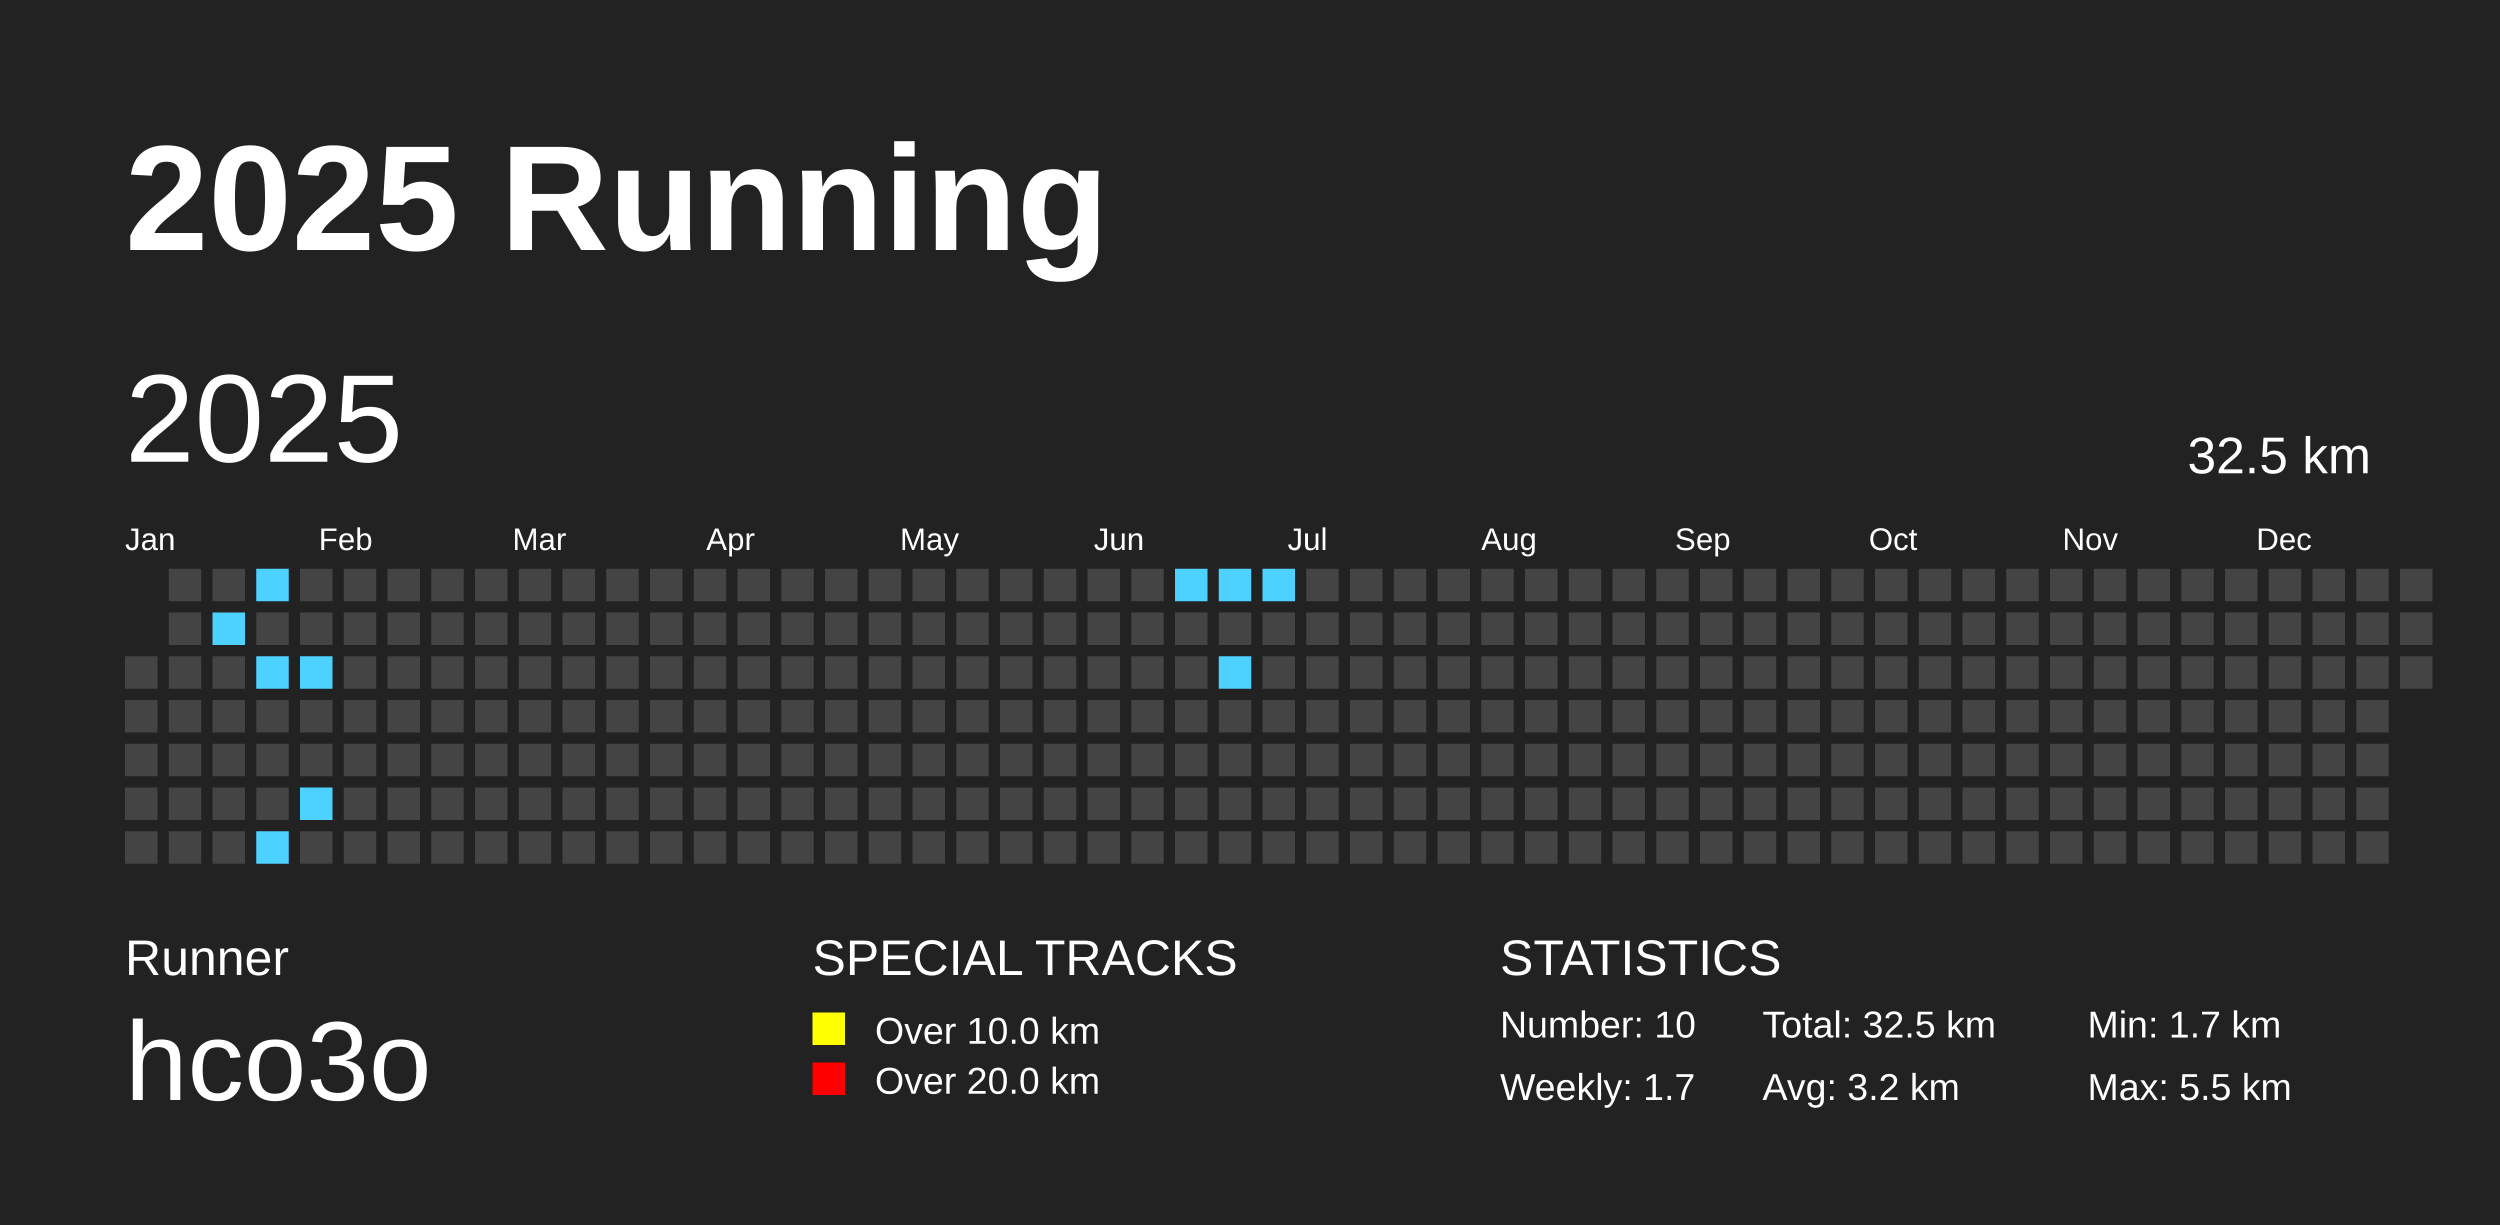
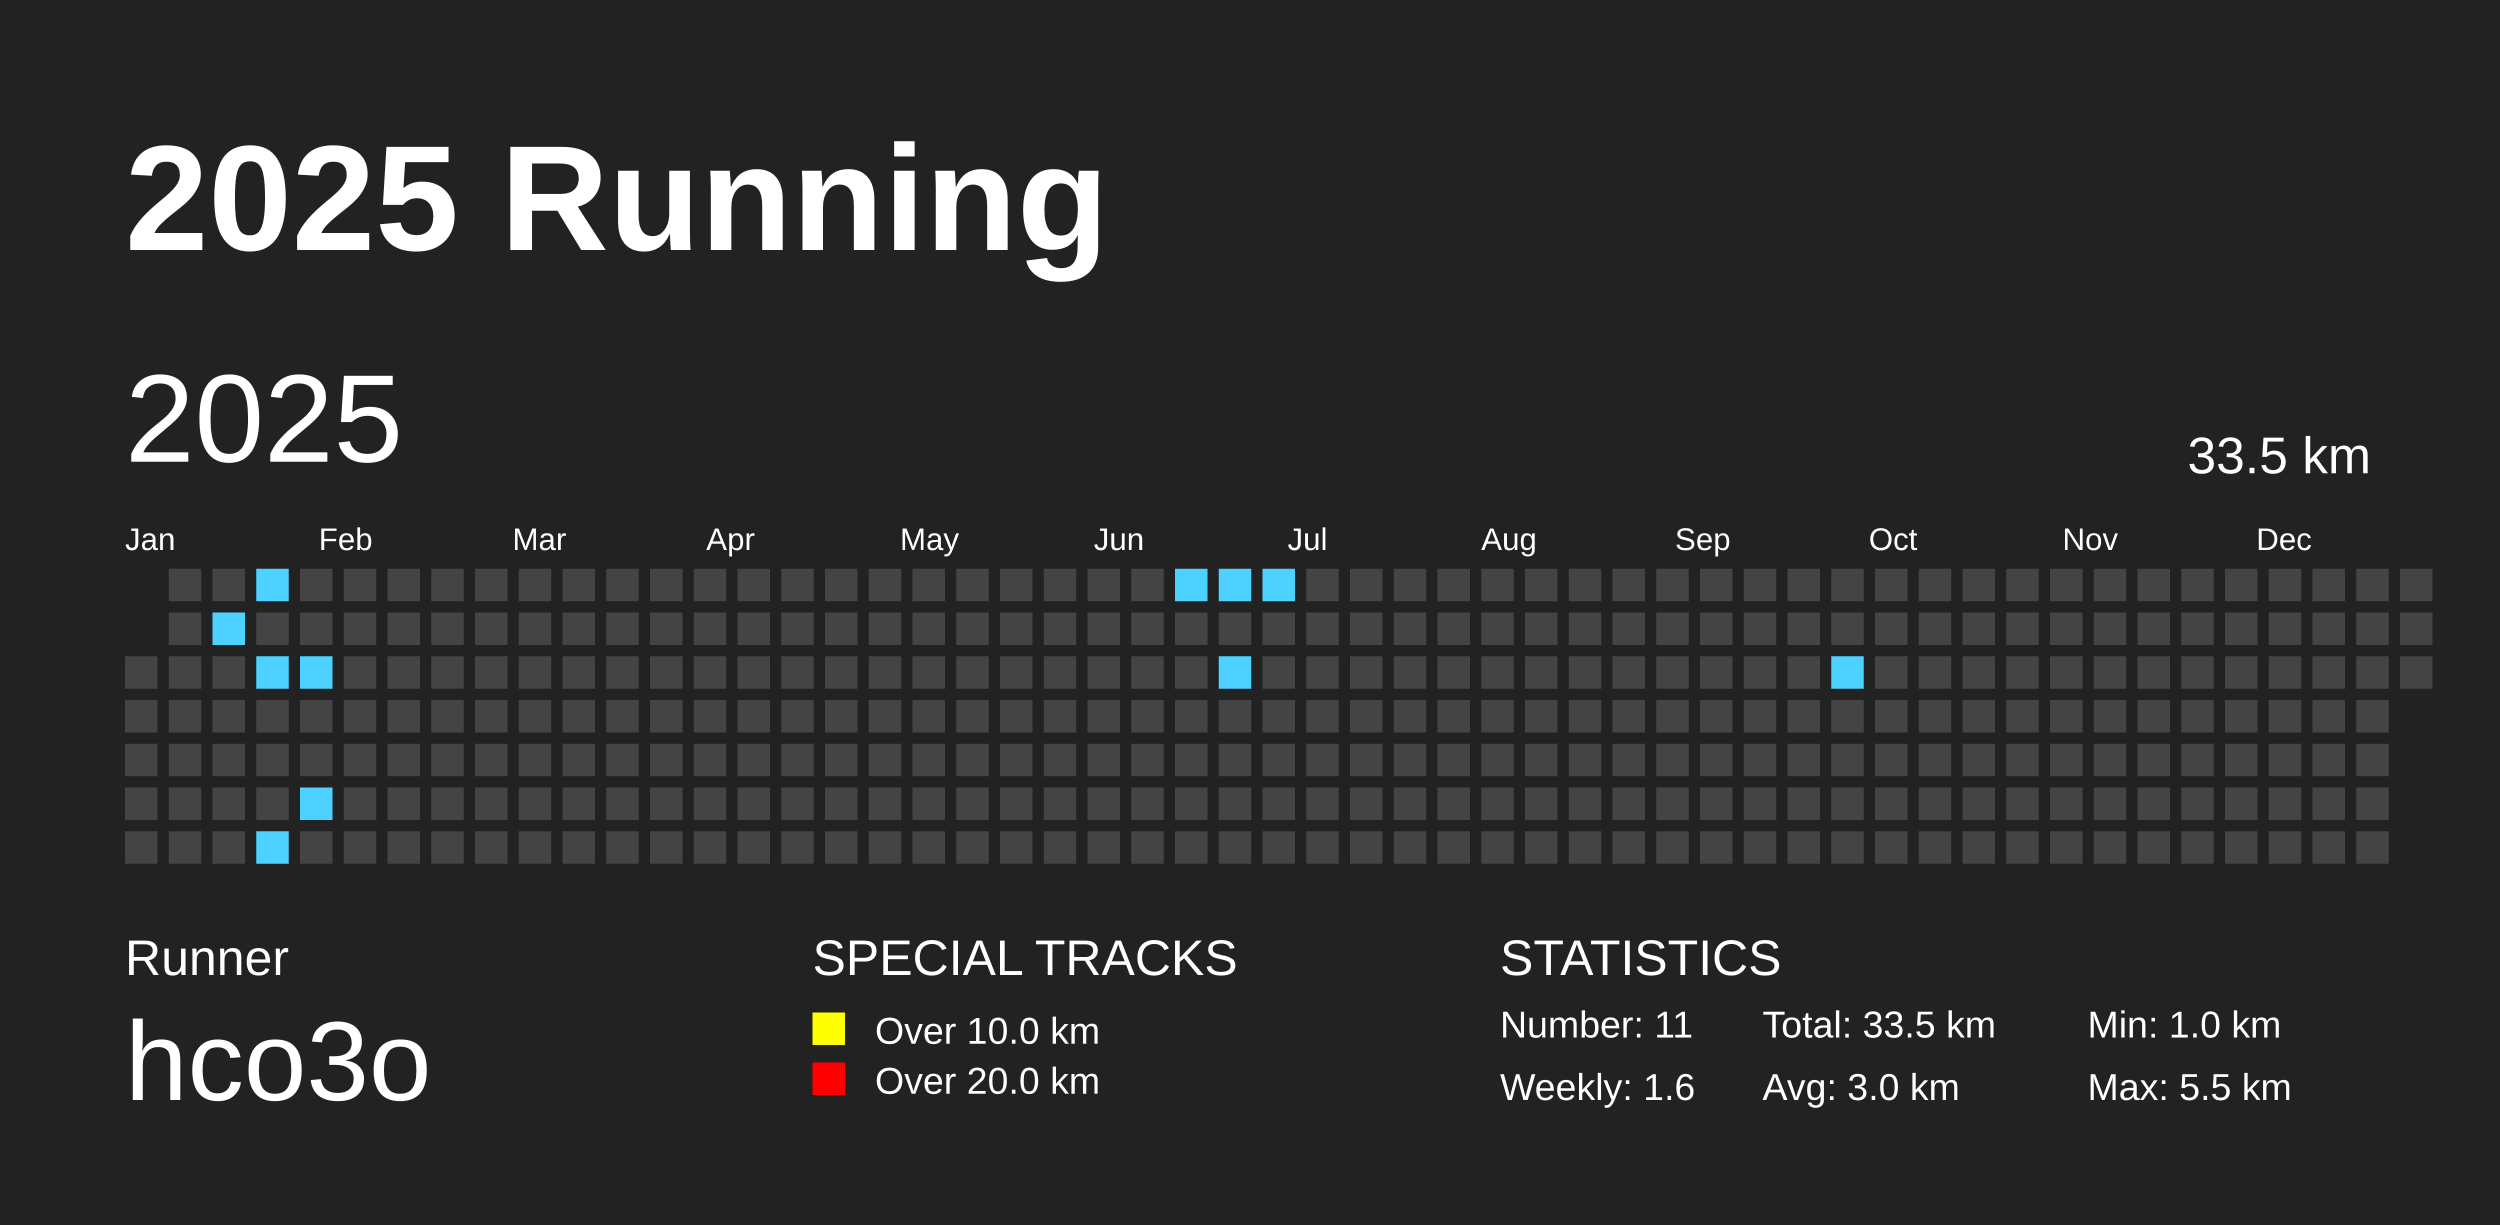
<svg xmlns="http://www.w3.org/2000/svg" baseProfile="full" height="98mm" version="1.1" viewBox="0,0,200,98" width="200mm">
  <defs />
  <rect fill="#222222" height="98" width="200" x="0" y="0" />
  <text fill="#FFFFFF" style="font-size:12px; font-family:Arial; font-weight:bold;" x="10" y="20">2025 Running</text>
  <text fill="#FFFFFF" style="font-size:4px; font-family:Arial" x="10" y="78">Runner</text>
  <text fill="#FFFFFF" style="font-size:9px; font-family:Arial" x="10" y="88">hco3o</text>
  <text fill="#FFFFFF" style="font-size:4px; font-family:Arial" x="65" y="78">SPECIAL TRACKS</text>
  <rect fill="yellow" height="2.6" width="2.6" x="65" y="81" />
  <text fill="#FFFFFF" style="font-size:3px; font-family:Arial" x="70" y="83.5">Over 10.0 km</text>
  <rect fill="red" height="2.6" width="2.6" x="65" y="85" />
  <text fill="#FFFFFF" style="font-size:3px; font-family:Arial" x="70" y="87.5">Over 20.0 km</text>
  <text fill="#FFFFFF" style="font-size:4px; font-family:Arial" x="120" y="78">STATISTICS</text>
-   <text fill="#FFFFFF" style="font-size:3px; font-family:Arial" x="120" y="83">Number: 10</text>
-   <text fill="#FFFFFF" style="font-size:3px; font-family:Arial" x="120" y="88">Weekly: 1.7</text>
-   <text fill="#FFFFFF" style="font-size:3px; font-family:Arial" x="141" y="83">Total: 32.5 km</text>
-   <text fill="#FFFFFF" style="font-size:3px; font-family:Arial" x="141" y="88">Avg: 3.2 km</text>
-   <text fill="#FFFFFF" style="font-size:3px; font-family:Arial" x="167" y="83">Min: 1.7 km</text>
+   <text fill="#FFFFFF" style="font-size:3px; font-family:Arial" x="120" y="83">Number: 11</text>
+   <text fill="#FFFFFF" style="font-size:3px; font-family:Arial" x="120" y="88">Weekly: 1.6</text>
+   <text fill="#FFFFFF" style="font-size:3px; font-family:Arial" x="141" y="83">Total: 33.5 km</text>
+   <text fill="#FFFFFF" style="font-size:3px; font-family:Arial" x="141" y="88">Avg: 3.0 km</text>
+   <text fill="#FFFFFF" style="font-size:3px; font-family:Arial" x="167" y="83">Min: 1.0 km</text>
  <text fill="#FFFFFF" style="font-size:3px; font-family:Arial" x="167" y="88">Max: 5.5 km</text>
  <text dominant-baseline="hanging" fill="#FFFFFF" style="font-size:10.0px; font-family:Arial;" x="10" y="30">2025</text>
-   <text dominant-baseline="hanging" fill="#FFFFFF" style="font-size:4.125px; font-family:Arial;" x="175" y="35">32.5 km</text>
+   <text dominant-baseline="hanging" fill="#FFFFFF" style="font-size:4.125px; font-family:Arial;" x="175" y="35">33.5 km</text>
  <text fill="#FFFFFF" style="font-size:2.5px; font-family:Arial" x="10.0" y="44">Jan</text>
  <text fill="#FFFFFF" style="font-size:2.5px; font-family:Arial" x="25.5" y="44">Feb</text>
  <text fill="#FFFFFF" style="font-size:2.5px; font-family:Arial" x="41.0" y="44">Mar</text>
  <text fill="#FFFFFF" style="font-size:2.5px; font-family:Arial" x="56.5" y="44">Apr</text>
  <text fill="#FFFFFF" style="font-size:2.5px; font-family:Arial" x="72.0" y="44">May</text>
  <text fill="#FFFFFF" style="font-size:2.5px; font-family:Arial" x="87.5" y="44">Jun</text>
  <text fill="#FFFFFF" style="font-size:2.5px; font-family:Arial" x="103.0" y="44">Jul</text>
  <text fill="#FFFFFF" style="font-size:2.5px; font-family:Arial" x="118.5" y="44">Aug</text>
  <text fill="#FFFFFF" style="font-size:2.5px; font-family:Arial" x="134.0" y="44">Sep</text>
  <text fill="#FFFFFF" style="font-size:2.5px; font-family:Arial" x="149.5" y="44">Oct</text>
  <text fill="#FFFFFF" style="font-size:2.5px; font-family:Arial" x="165.0" y="44">Nov</text>
  <text fill="#FFFFFF" style="font-size:2.5px; font-family:Arial" x="180.5" y="44">Dec</text>
  <rect fill="#444444" height="2.6" width="2.6" x="10.0" y="52.5" />
  <rect fill="#444444" height="2.6" width="2.6" x="10.0" y="56.0" />
  <rect fill="#444444" height="2.6" width="2.6" x="10.0" y="59.5" />
  <rect fill="#444444" height="2.6" width="2.6" x="10.0" y="63.0" />
  <rect fill="#444444" height="2.6" width="2.6" x="10.0" y="66.5" />
  <rect fill="#444444" height="2.6" width="2.6" x="13.5" y="45.5" />
  <rect fill="#444444" height="2.6" width="2.6" x="13.5" y="49.0" />
  <rect fill="#444444" height="2.6" width="2.6" x="13.5" y="52.5" />
  <rect fill="#444444" height="2.6" width="2.6" x="13.5" y="56.0" />
  <rect fill="#444444" height="2.6" width="2.6" x="13.5" y="59.5" />
  <rect fill="#444444" height="2.6" width="2.6" x="13.5" y="63.0" />
  <rect fill="#444444" height="2.6" width="2.6" x="13.5" y="66.5" />
  <rect fill="#444444" height="2.6" width="2.6" x="17.0" y="45.5" />
  <rect fill="#4DD2FF" height="2.6" width="2.6" x="17.0" y="49.0" />
  <rect fill="#444444" height="2.6" width="2.6" x="17.0" y="52.5" />
  <rect fill="#444444" height="2.6" width="2.6" x="17.0" y="56.0" />
  <rect fill="#444444" height="2.6" width="2.6" x="17.0" y="59.5" />
  <rect fill="#444444" height="2.6" width="2.6" x="17.0" y="63.0" />
  <rect fill="#444444" height="2.6" width="2.6" x="17.0" y="66.5" />
  <rect fill="#4DD2FF" height="2.6" width="2.6" x="20.5" y="45.5" />
  <rect fill="#444444" height="2.6" width="2.6" x="20.5" y="49.0" />
  <rect fill="#4DD2FF" height="2.6" width="2.6" x="20.5" y="52.5" />
  <rect fill="#444444" height="2.6" width="2.6" x="20.5" y="56.0" />
  <rect fill="#444444" height="2.6" width="2.6" x="20.5" y="59.5" />
  <rect fill="#444444" height="2.6" width="2.6" x="20.5" y="63.0" />
  <rect fill="#4DD2FF" height="2.6" width="2.6" x="20.5" y="66.5" />
  <rect fill="#444444" height="2.6" width="2.6" x="24.0" y="45.5" />
  <rect fill="#444444" height="2.6" width="2.6" x="24.0" y="49.0" />
  <rect fill="#4DD2FF" height="2.6" width="2.6" x="24.0" y="52.5" />
  <rect fill="#444444" height="2.6" width="2.6" x="24.0" y="56.0" />
  <rect fill="#444444" height="2.6" width="2.6" x="24.0" y="59.5" />
  <rect fill="#4DD2FF" height="2.6" width="2.6" x="24.0" y="63.0" />
  <rect fill="#444444" height="2.6" width="2.6" x="24.0" y="66.5" />
  <rect fill="#444444" height="2.6" width="2.6" x="27.5" y="45.5" />
  <rect fill="#444444" height="2.6" width="2.6" x="27.5" y="49.0" />
  <rect fill="#444444" height="2.6" width="2.6" x="27.5" y="52.5" />
  <rect fill="#444444" height="2.6" width="2.6" x="27.5" y="56.0" />
  <rect fill="#444444" height="2.6" width="2.6" x="27.5" y="59.5" />
  <rect fill="#444444" height="2.6" width="2.6" x="27.5" y="63.0" />
  <rect fill="#444444" height="2.6" width="2.6" x="27.5" y="66.5" />
  <rect fill="#444444" height="2.6" width="2.6" x="31.0" y="45.5" />
  <rect fill="#444444" height="2.6" width="2.6" x="31.0" y="49.0" />
  <rect fill="#444444" height="2.6" width="2.6" x="31.0" y="52.5" />
  <rect fill="#444444" height="2.6" width="2.6" x="31.0" y="56.0" />
  <rect fill="#444444" height="2.6" width="2.6" x="31.0" y="59.5" />
  <rect fill="#444444" height="2.6" width="2.6" x="31.0" y="63.0" />
  <rect fill="#444444" height="2.6" width="2.6" x="31.0" y="66.5" />
  <rect fill="#444444" height="2.6" width="2.6" x="34.5" y="45.5" />
  <rect fill="#444444" height="2.6" width="2.6" x="34.5" y="49.0" />
  <rect fill="#444444" height="2.6" width="2.6" x="34.5" y="52.5" />
  <rect fill="#444444" height="2.6" width="2.6" x="34.5" y="56.0" />
  <rect fill="#444444" height="2.6" width="2.6" x="34.5" y="59.5" />
  <rect fill="#444444" height="2.6" width="2.6" x="34.5" y="63.0" />
  <rect fill="#444444" height="2.6" width="2.6" x="34.5" y="66.5" />
  <rect fill="#444444" height="2.6" width="2.6" x="38.0" y="45.5" />
  <rect fill="#444444" height="2.6" width="2.6" x="38.0" y="49.0" />
  <rect fill="#444444" height="2.6" width="2.6" x="38.0" y="52.5" />
  <rect fill="#444444" height="2.6" width="2.6" x="38.0" y="56.0" />
  <rect fill="#444444" height="2.6" width="2.6" x="38.0" y="59.5" />
  <rect fill="#444444" height="2.6" width="2.6" x="38.0" y="63.0" />
  <rect fill="#444444" height="2.6" width="2.6" x="38.0" y="66.5" />
  <rect fill="#444444" height="2.6" width="2.6" x="41.5" y="45.5" />
  <rect fill="#444444" height="2.6" width="2.6" x="41.5" y="49.0" />
  <rect fill="#444444" height="2.6" width="2.6" x="41.5" y="52.5" />
  <rect fill="#444444" height="2.6" width="2.6" x="41.5" y="56.0" />
  <rect fill="#444444" height="2.6" width="2.6" x="41.5" y="59.5" />
  <rect fill="#444444" height="2.6" width="2.6" x="41.5" y="63.0" />
  <rect fill="#444444" height="2.6" width="2.6" x="41.5" y="66.5" />
  <rect fill="#444444" height="2.6" width="2.6" x="45.0" y="45.5" />
  <rect fill="#444444" height="2.6" width="2.6" x="45.0" y="49.0" />
  <rect fill="#444444" height="2.6" width="2.6" x="45.0" y="52.5" />
  <rect fill="#444444" height="2.6" width="2.6" x="45.0" y="56.0" />
  <rect fill="#444444" height="2.6" width="2.6" x="45.0" y="59.5" />
  <rect fill="#444444" height="2.6" width="2.6" x="45.0" y="63.0" />
  <rect fill="#444444" height="2.6" width="2.6" x="45.0" y="66.5" />
  <rect fill="#444444" height="2.6" width="2.6" x="48.5" y="45.5" />
  <rect fill="#444444" height="2.6" width="2.6" x="48.5" y="49.0" />
  <rect fill="#444444" height="2.6" width="2.6" x="48.5" y="52.5" />
  <rect fill="#444444" height="2.6" width="2.6" x="48.5" y="56.0" />
  <rect fill="#444444" height="2.6" width="2.6" x="48.5" y="59.5" />
  <rect fill="#444444" height="2.6" width="2.6" x="48.5" y="63.0" />
  <rect fill="#444444" height="2.6" width="2.6" x="48.5" y="66.5" />
  <rect fill="#444444" height="2.6" width="2.6" x="52.0" y="45.5" />
  <rect fill="#444444" height="2.6" width="2.6" x="52.0" y="49.0" />
  <rect fill="#444444" height="2.6" width="2.6" x="52.0" y="52.5" />
  <rect fill="#444444" height="2.6" width="2.6" x="52.0" y="56.0" />
  <rect fill="#444444" height="2.6" width="2.6" x="52.0" y="59.5" />
  <rect fill="#444444" height="2.6" width="2.6" x="52.0" y="63.0" />
  <rect fill="#444444" height="2.6" width="2.6" x="52.0" y="66.5" />
  <rect fill="#444444" height="2.6" width="2.6" x="55.5" y="45.5" />
  <rect fill="#444444" height="2.6" width="2.6" x="55.5" y="49.0" />
  <rect fill="#444444" height="2.6" width="2.6" x="55.5" y="52.5" />
  <rect fill="#444444" height="2.6" width="2.6" x="55.5" y="56.0" />
  <rect fill="#444444" height="2.6" width="2.6" x="55.5" y="59.5" />
  <rect fill="#444444" height="2.6" width="2.6" x="55.5" y="63.0" />
  <rect fill="#444444" height="2.6" width="2.6" x="55.5" y="66.5" />
  <rect fill="#444444" height="2.6" width="2.6" x="59.0" y="45.5" />
  <rect fill="#444444" height="2.6" width="2.6" x="59.0" y="49.0" />
  <rect fill="#444444" height="2.6" width="2.6" x="59.0" y="52.5" />
  <rect fill="#444444" height="2.6" width="2.6" x="59.0" y="56.0" />
  <rect fill="#444444" height="2.6" width="2.6" x="59.0" y="59.5" />
  <rect fill="#444444" height="2.6" width="2.6" x="59.0" y="63.0" />
  <rect fill="#444444" height="2.6" width="2.6" x="59.0" y="66.5" />
  <rect fill="#444444" height="2.6" width="2.6" x="62.5" y="45.5" />
  <rect fill="#444444" height="2.6" width="2.6" x="62.5" y="49.0" />
  <rect fill="#444444" height="2.6" width="2.6" x="62.5" y="52.5" />
  <rect fill="#444444" height="2.6" width="2.6" x="62.5" y="56.0" />
  <rect fill="#444444" height="2.6" width="2.6" x="62.5" y="59.5" />
  <rect fill="#444444" height="2.6" width="2.6" x="62.5" y="63.0" />
  <rect fill="#444444" height="2.6" width="2.6" x="62.5" y="66.5" />
  <rect fill="#444444" height="2.6" width="2.6" x="66.0" y="45.5" />
  <rect fill="#444444" height="2.6" width="2.6" x="66.0" y="49.0" />
  <rect fill="#444444" height="2.6" width="2.6" x="66.0" y="52.5" />
  <rect fill="#444444" height="2.6" width="2.6" x="66.0" y="56.0" />
  <rect fill="#444444" height="2.6" width="2.6" x="66.0" y="59.5" />
  <rect fill="#444444" height="2.6" width="2.6" x="66.0" y="63.0" />
  <rect fill="#444444" height="2.6" width="2.6" x="66.0" y="66.5" />
  <rect fill="#444444" height="2.6" width="2.6" x="69.5" y="45.5" />
  <rect fill="#444444" height="2.6" width="2.6" x="69.5" y="49.0" />
  <rect fill="#444444" height="2.6" width="2.6" x="69.5" y="52.5" />
  <rect fill="#444444" height="2.6" width="2.6" x="69.5" y="56.0" />
  <rect fill="#444444" height="2.6" width="2.6" x="69.5" y="59.5" />
  <rect fill="#444444" height="2.6" width="2.6" x="69.5" y="63.0" />
  <rect fill="#444444" height="2.6" width="2.6" x="69.5" y="66.5" />
  <rect fill="#444444" height="2.6" width="2.6" x="73.0" y="45.5" />
  <rect fill="#444444" height="2.6" width="2.6" x="73.0" y="49.0" />
  <rect fill="#444444" height="2.6" width="2.6" x="73.0" y="52.5" />
  <rect fill="#444444" height="2.6" width="2.6" x="73.0" y="56.0" />
  <rect fill="#444444" height="2.6" width="2.6" x="73.0" y="59.5" />
  <rect fill="#444444" height="2.6" width="2.6" x="73.0" y="63.0" />
  <rect fill="#444444" height="2.6" width="2.6" x="73.0" y="66.5" />
  <rect fill="#444444" height="2.6" width="2.6" x="76.5" y="45.5" />
  <rect fill="#444444" height="2.6" width="2.6" x="76.5" y="49.0" />
  <rect fill="#444444" height="2.6" width="2.6" x="76.5" y="52.5" />
  <rect fill="#444444" height="2.6" width="2.6" x="76.5" y="56.0" />
  <rect fill="#444444" height="2.6" width="2.6" x="76.5" y="59.5" />
  <rect fill="#444444" height="2.6" width="2.6" x="76.5" y="63.0" />
  <rect fill="#444444" height="2.6" width="2.6" x="76.5" y="66.5" />
  <rect fill="#444444" height="2.6" width="2.6" x="80.0" y="45.5" />
  <rect fill="#444444" height="2.6" width="2.6" x="80.0" y="49.0" />
  <rect fill="#444444" height="2.6" width="2.6" x="80.0" y="52.5" />
  <rect fill="#444444" height="2.6" width="2.6" x="80.0" y="56.0" />
  <rect fill="#444444" height="2.6" width="2.6" x="80.0" y="59.5" />
  <rect fill="#444444" height="2.6" width="2.6" x="80.0" y="63.0" />
  <rect fill="#444444" height="2.6" width="2.6" x="80.0" y="66.5" />
  <rect fill="#444444" height="2.6" width="2.6" x="83.5" y="45.5" />
  <rect fill="#444444" height="2.6" width="2.6" x="83.5" y="49.0" />
  <rect fill="#444444" height="2.6" width="2.6" x="83.5" y="52.5" />
  <rect fill="#444444" height="2.6" width="2.6" x="83.5" y="56.0" />
  <rect fill="#444444" height="2.6" width="2.6" x="83.5" y="59.5" />
  <rect fill="#444444" height="2.6" width="2.6" x="83.5" y="63.0" />
  <rect fill="#444444" height="2.6" width="2.6" x="83.5" y="66.5" />
  <rect fill="#444444" height="2.6" width="2.6" x="87.0" y="45.5" />
  <rect fill="#444444" height="2.6" width="2.6" x="87.0" y="49.0" />
  <rect fill="#444444" height="2.6" width="2.6" x="87.0" y="52.5" />
  <rect fill="#444444" height="2.6" width="2.6" x="87.0" y="56.0" />
  <rect fill="#444444" height="2.6" width="2.6" x="87.0" y="59.5" />
  <rect fill="#444444" height="2.6" width="2.6" x="87.0" y="63.0" />
  <rect fill="#444444" height="2.6" width="2.6" x="87.0" y="66.5" />
  <rect fill="#444444" height="2.6" width="2.6" x="90.5" y="45.5" />
  <rect fill="#444444" height="2.6" width="2.6" x="90.5" y="49.0" />
  <rect fill="#444444" height="2.6" width="2.6" x="90.5" y="52.5" />
  <rect fill="#444444" height="2.6" width="2.6" x="90.5" y="56.0" />
  <rect fill="#444444" height="2.6" width="2.6" x="90.5" y="59.5" />
  <rect fill="#444444" height="2.6" width="2.6" x="90.5" y="63.0" />
  <rect fill="#444444" height="2.6" width="2.6" x="90.5" y="66.5" />
  <rect fill="#4DD2FF" height="2.6" width="2.6" x="94.0" y="45.5" />
  <rect fill="#444444" height="2.6" width="2.6" x="94.0" y="49.0" />
  <rect fill="#444444" height="2.6" width="2.6" x="94.0" y="52.5" />
  <rect fill="#444444" height="2.6" width="2.6" x="94.0" y="56.0" />
  <rect fill="#444444" height="2.6" width="2.6" x="94.0" y="59.5" />
  <rect fill="#444444" height="2.6" width="2.6" x="94.0" y="63.0" />
  <rect fill="#444444" height="2.6" width="2.6" x="94.0" y="66.5" />
  <rect fill="#4DD2FF" height="2.6" width="2.6" x="97.5" y="45.5" />
  <rect fill="#444444" height="2.6" width="2.6" x="97.5" y="49.0" />
  <rect fill="#4DD2FF" height="2.6" width="2.6" x="97.5" y="52.5" />
  <rect fill="#444444" height="2.6" width="2.6" x="97.5" y="56.0" />
  <rect fill="#444444" height="2.6" width="2.6" x="97.5" y="59.5" />
  <rect fill="#444444" height="2.6" width="2.6" x="97.5" y="63.0" />
  <rect fill="#444444" height="2.6" width="2.6" x="97.5" y="66.5" />
  <rect fill="#4DD2FF" height="2.6" width="2.6" x="101.0" y="45.5" />
  <rect fill="#444444" height="2.6" width="2.6" x="101.0" y="49.0" />
  <rect fill="#444444" height="2.6" width="2.6" x="101.0" y="52.5" />
  <rect fill="#444444" height="2.6" width="2.6" x="101.0" y="56.0" />
  <rect fill="#444444" height="2.6" width="2.6" x="101.0" y="59.5" />
  <rect fill="#444444" height="2.6" width="2.6" x="101.0" y="63.0" />
  <rect fill="#444444" height="2.6" width="2.6" x="101.0" y="66.5" />
  <rect fill="#444444" height="2.6" width="2.6" x="104.5" y="45.5" />
  <rect fill="#444444" height="2.6" width="2.6" x="104.5" y="49.0" />
  <rect fill="#444444" height="2.6" width="2.6" x="104.5" y="52.5" />
  <rect fill="#444444" height="2.6" width="2.6" x="104.5" y="56.0" />
  <rect fill="#444444" height="2.6" width="2.6" x="104.5" y="59.5" />
  <rect fill="#444444" height="2.6" width="2.6" x="104.5" y="63.0" />
  <rect fill="#444444" height="2.6" width="2.6" x="104.5" y="66.5" />
  <rect fill="#444444" height="2.6" width="2.6" x="108.0" y="45.5" />
  <rect fill="#444444" height="2.6" width="2.6" x="108.0" y="49.0" />
  <rect fill="#444444" height="2.6" width="2.6" x="108.0" y="52.5" />
  <rect fill="#444444" height="2.6" width="2.6" x="108.0" y="56.0" />
  <rect fill="#444444" height="2.6" width="2.6" x="108.0" y="59.5" />
  <rect fill="#444444" height="2.6" width="2.6" x="108.0" y="63.0" />
  <rect fill="#444444" height="2.6" width="2.6" x="108.0" y="66.5" />
  <rect fill="#444444" height="2.6" width="2.6" x="111.5" y="45.5" />
  <rect fill="#444444" height="2.6" width="2.6" x="111.5" y="49.0" />
  <rect fill="#444444" height="2.6" width="2.6" x="111.5" y="52.5" />
  <rect fill="#444444" height="2.6" width="2.6" x="111.5" y="56.0" />
  <rect fill="#444444" height="2.6" width="2.6" x="111.5" y="59.5" />
  <rect fill="#444444" height="2.6" width="2.6" x="111.5" y="63.0" />
  <rect fill="#444444" height="2.6" width="2.6" x="111.5" y="66.5" />
  <rect fill="#444444" height="2.6" width="2.6" x="115.0" y="45.5" />
  <rect fill="#444444" height="2.6" width="2.6" x="115.0" y="49.0" />
  <rect fill="#444444" height="2.6" width="2.6" x="115.0" y="52.5" />
  <rect fill="#444444" height="2.6" width="2.6" x="115.0" y="56.0" />
  <rect fill="#444444" height="2.6" width="2.6" x="115.0" y="59.5" />
  <rect fill="#444444" height="2.6" width="2.6" x="115.0" y="63.0" />
  <rect fill="#444444" height="2.6" width="2.6" x="115.0" y="66.5" />
  <rect fill="#444444" height="2.6" width="2.6" x="118.5" y="45.5" />
  <rect fill="#444444" height="2.6" width="2.6" x="118.5" y="49.0" />
  <rect fill="#444444" height="2.6" width="2.6" x="118.5" y="52.5" />
  <rect fill="#444444" height="2.6" width="2.6" x="118.5" y="56.0" />
  <rect fill="#444444" height="2.6" width="2.6" x="118.5" y="59.5" />
  <rect fill="#444444" height="2.6" width="2.6" x="118.5" y="63.0" />
  <rect fill="#444444" height="2.6" width="2.6" x="118.5" y="66.5" />
  <rect fill="#444444" height="2.6" width="2.6" x="122.0" y="45.5" />
  <rect fill="#444444" height="2.6" width="2.6" x="122.0" y="49.0" />
  <rect fill="#444444" height="2.6" width="2.6" x="122.0" y="52.5" />
  <rect fill="#444444" height="2.6" width="2.6" x="122.0" y="56.0" />
  <rect fill="#444444" height="2.6" width="2.6" x="122.0" y="59.5" />
  <rect fill="#444444" height="2.6" width="2.6" x="122.0" y="63.0" />
  <rect fill="#444444" height="2.6" width="2.6" x="122.0" y="66.5" />
  <rect fill="#444444" height="2.6" width="2.6" x="125.5" y="45.5" />
  <rect fill="#444444" height="2.6" width="2.6" x="125.5" y="49.0" />
  <rect fill="#444444" height="2.6" width="2.6" x="125.5" y="52.5" />
  <rect fill="#444444" height="2.6" width="2.6" x="125.5" y="56.0" />
  <rect fill="#444444" height="2.6" width="2.6" x="125.5" y="59.5" />
  <rect fill="#444444" height="2.6" width="2.6" x="125.5" y="63.0" />
  <rect fill="#444444" height="2.6" width="2.6" x="125.5" y="66.5" />
  <rect fill="#444444" height="2.6" width="2.6" x="129.0" y="45.5" />
  <rect fill="#444444" height="2.6" width="2.6" x="129.0" y="49.0" />
  <rect fill="#444444" height="2.6" width="2.6" x="129.0" y="52.5" />
  <rect fill="#444444" height="2.6" width="2.6" x="129.0" y="56.0" />
  <rect fill="#444444" height="2.6" width="2.6" x="129.0" y="59.5" />
  <rect fill="#444444" height="2.6" width="2.6" x="129.0" y="63.0" />
  <rect fill="#444444" height="2.6" width="2.6" x="129.0" y="66.5" />
  <rect fill="#444444" height="2.6" width="2.6" x="132.5" y="45.5" />
  <rect fill="#444444" height="2.6" width="2.6" x="132.5" y="49.0" />
  <rect fill="#444444" height="2.6" width="2.6" x="132.5" y="52.5" />
  <rect fill="#444444" height="2.6" width="2.6" x="132.5" y="56.0" />
  <rect fill="#444444" height="2.6" width="2.6" x="132.5" y="59.5" />
  <rect fill="#444444" height="2.6" width="2.6" x="132.5" y="63.0" />
  <rect fill="#444444" height="2.6" width="2.6" x="132.5" y="66.5" />
  <rect fill="#444444" height="2.6" width="2.6" x="136.0" y="45.5" />
  <rect fill="#444444" height="2.6" width="2.6" x="136.0" y="49.0" />
  <rect fill="#444444" height="2.6" width="2.6" x="136.0" y="52.5" />
  <rect fill="#444444" height="2.6" width="2.6" x="136.0" y="56.0" />
  <rect fill="#444444" height="2.6" width="2.6" x="136.0" y="59.5" />
  <rect fill="#444444" height="2.6" width="2.6" x="136.0" y="63.0" />
  <rect fill="#444444" height="2.6" width="2.6" x="136.0" y="66.5" />
  <rect fill="#444444" height="2.6" width="2.6" x="139.5" y="45.5" />
  <rect fill="#444444" height="2.6" width="2.6" x="139.5" y="49.0" />
  <rect fill="#444444" height="2.6" width="2.6" x="139.5" y="52.5" />
  <rect fill="#444444" height="2.6" width="2.6" x="139.5" y="56.0" />
  <rect fill="#444444" height="2.6" width="2.6" x="139.5" y="59.5" />
  <rect fill="#444444" height="2.6" width="2.6" x="139.5" y="63.0" />
  <rect fill="#444444" height="2.6" width="2.6" x="139.5" y="66.5" />
  <rect fill="#444444" height="2.6" width="2.6" x="143.0" y="45.5" />
  <rect fill="#444444" height="2.6" width="2.6" x="143.0" y="49.0" />
  <rect fill="#444444" height="2.6" width="2.6" x="143.0" y="52.5" />
  <rect fill="#444444" height="2.6" width="2.6" x="143.0" y="56.0" />
  <rect fill="#444444" height="2.6" width="2.6" x="143.0" y="59.5" />
  <rect fill="#444444" height="2.6" width="2.6" x="143.0" y="63.0" />
  <rect fill="#444444" height="2.6" width="2.6" x="143.0" y="66.5" />
  <rect fill="#444444" height="2.6" width="2.6" x="146.5" y="45.5" />
  <rect fill="#444444" height="2.6" width="2.6" x="146.5" y="49.0" />
-   <rect fill="#444444" height="2.6" width="2.6" x="146.5" y="52.5" />
+   <rect fill="#4DD2FF" height="2.6" width="2.6" x="146.5" y="52.5" />
  <rect fill="#444444" height="2.6" width="2.6" x="146.5" y="56.0" />
  <rect fill="#444444" height="2.6" width="2.6" x="146.5" y="59.5" />
  <rect fill="#444444" height="2.6" width="2.6" x="146.5" y="63.0" />
  <rect fill="#444444" height="2.6" width="2.6" x="146.5" y="66.5" />
  <rect fill="#444444" height="2.6" width="2.6" x="150.0" y="45.5" />
  <rect fill="#444444" height="2.6" width="2.6" x="150.0" y="49.0" />
  <rect fill="#444444" height="2.6" width="2.6" x="150.0" y="52.5" />
  <rect fill="#444444" height="2.6" width="2.6" x="150.0" y="56.0" />
  <rect fill="#444444" height="2.6" width="2.6" x="150.0" y="59.5" />
  <rect fill="#444444" height="2.6" width="2.6" x="150.0" y="63.0" />
  <rect fill="#444444" height="2.6" width="2.6" x="150.0" y="66.5" />
  <rect fill="#444444" height="2.6" width="2.6" x="153.5" y="45.5" />
  <rect fill="#444444" height="2.6" width="2.6" x="153.5" y="49.0" />
  <rect fill="#444444" height="2.6" width="2.6" x="153.5" y="52.5" />
  <rect fill="#444444" height="2.6" width="2.6" x="153.5" y="56.0" />
  <rect fill="#444444" height="2.6" width="2.6" x="153.5" y="59.5" />
  <rect fill="#444444" height="2.6" width="2.6" x="153.5" y="63.0" />
  <rect fill="#444444" height="2.6" width="2.6" x="153.5" y="66.5" />
  <rect fill="#444444" height="2.6" width="2.6" x="157.0" y="45.5" />
  <rect fill="#444444" height="2.6" width="2.6" x="157.0" y="49.0" />
  <rect fill="#444444" height="2.6" width="2.6" x="157.0" y="52.5" />
  <rect fill="#444444" height="2.6" width="2.6" x="157.0" y="56.0" />
  <rect fill="#444444" height="2.6" width="2.6" x="157.0" y="59.5" />
  <rect fill="#444444" height="2.6" width="2.6" x="157.0" y="63.0" />
  <rect fill="#444444" height="2.6" width="2.6" x="157.0" y="66.5" />
  <rect fill="#444444" height="2.6" width="2.6" x="160.5" y="45.5" />
  <rect fill="#444444" height="2.6" width="2.6" x="160.5" y="49.0" />
  <rect fill="#444444" height="2.6" width="2.6" x="160.5" y="52.5" />
  <rect fill="#444444" height="2.6" width="2.6" x="160.5" y="56.0" />
  <rect fill="#444444" height="2.6" width="2.6" x="160.5" y="59.5" />
  <rect fill="#444444" height="2.6" width="2.6" x="160.5" y="63.0" />
  <rect fill="#444444" height="2.6" width="2.6" x="160.5" y="66.5" />
  <rect fill="#444444" height="2.6" width="2.6" x="164.0" y="45.5" />
  <rect fill="#444444" height="2.6" width="2.6" x="164.0" y="49.0" />
  <rect fill="#444444" height="2.6" width="2.6" x="164.0" y="52.5" />
  <rect fill="#444444" height="2.6" width="2.6" x="164.0" y="56.0" />
  <rect fill="#444444" height="2.6" width="2.6" x="164.0" y="59.5" />
  <rect fill="#444444" height="2.6" width="2.6" x="164.0" y="63.0" />
  <rect fill="#444444" height="2.6" width="2.6" x="164.0" y="66.5" />
  <rect fill="#444444" height="2.6" width="2.6" x="167.5" y="45.5" />
  <rect fill="#444444" height="2.6" width="2.6" x="167.5" y="49.0" />
  <rect fill="#444444" height="2.6" width="2.6" x="167.5" y="52.5" />
  <rect fill="#444444" height="2.6" width="2.6" x="167.5" y="56.0" />
  <rect fill="#444444" height="2.6" width="2.6" x="167.5" y="59.5" />
  <rect fill="#444444" height="2.6" width="2.6" x="167.5" y="63.0" />
  <rect fill="#444444" height="2.6" width="2.6" x="167.5" y="66.5" />
  <rect fill="#444444" height="2.6" width="2.6" x="171.0" y="45.5" />
  <rect fill="#444444" height="2.6" width="2.6" x="171.0" y="49.0" />
  <rect fill="#444444" height="2.6" width="2.6" x="171.0" y="52.5" />
  <rect fill="#444444" height="2.6" width="2.6" x="171.0" y="56.0" />
  <rect fill="#444444" height="2.6" width="2.6" x="171.0" y="59.5" />
  <rect fill="#444444" height="2.6" width="2.6" x="171.0" y="63.0" />
  <rect fill="#444444" height="2.6" width="2.6" x="171.0" y="66.5" />
  <rect fill="#444444" height="2.6" width="2.6" x="174.5" y="45.5" />
  <rect fill="#444444" height="2.6" width="2.6" x="174.5" y="49.0" />
  <rect fill="#444444" height="2.6" width="2.6" x="174.5" y="52.5" />
  <rect fill="#444444" height="2.6" width="2.6" x="174.5" y="56.0" />
  <rect fill="#444444" height="2.6" width="2.6" x="174.5" y="59.5" />
  <rect fill="#444444" height="2.6" width="2.6" x="174.5" y="63.0" />
  <rect fill="#444444" height="2.6" width="2.6" x="174.5" y="66.5" />
  <rect fill="#444444" height="2.6" width="2.6" x="178.0" y="45.5" />
  <rect fill="#444444" height="2.6" width="2.6" x="178.0" y="49.0" />
  <rect fill="#444444" height="2.6" width="2.6" x="178.0" y="52.5" />
  <rect fill="#444444" height="2.6" width="2.6" x="178.0" y="56.0" />
  <rect fill="#444444" height="2.6" width="2.6" x="178.0" y="59.5" />
  <rect fill="#444444" height="2.6" width="2.6" x="178.0" y="63.0" />
  <rect fill="#444444" height="2.6" width="2.6" x="178.0" y="66.5" />
  <rect fill="#444444" height="2.6" width="2.6" x="181.5" y="45.5" />
  <rect fill="#444444" height="2.6" width="2.6" x="181.5" y="49.0" />
  <rect fill="#444444" height="2.6" width="2.6" x="181.5" y="52.5" />
  <rect fill="#444444" height="2.6" width="2.6" x="181.5" y="56.0" />
  <rect fill="#444444" height="2.6" width="2.6" x="181.5" y="59.5" />
  <rect fill="#444444" height="2.6" width="2.6" x="181.5" y="63.0" />
  <rect fill="#444444" height="2.6" width="2.6" x="181.5" y="66.5" />
  <rect fill="#444444" height="2.6" width="2.6" x="185.0" y="45.5" />
  <rect fill="#444444" height="2.6" width="2.6" x="185.0" y="49.0" />
  <rect fill="#444444" height="2.6" width="2.6" x="185.0" y="52.5" />
  <rect fill="#444444" height="2.6" width="2.6" x="185.0" y="56.0" />
  <rect fill="#444444" height="2.6" width="2.6" x="185.0" y="59.5" />
  <rect fill="#444444" height="2.6" width="2.6" x="185.0" y="63.0" />
  <rect fill="#444444" height="2.6" width="2.6" x="185.0" y="66.5" />
  <rect fill="#444444" height="2.6" width="2.6" x="188.5" y="45.5" />
  <rect fill="#444444" height="2.6" width="2.6" x="188.5" y="49.0" />
  <rect fill="#444444" height="2.6" width="2.6" x="188.5" y="52.5" />
  <rect fill="#444444" height="2.6" width="2.6" x="188.5" y="56.0" />
  <rect fill="#444444" height="2.6" width="2.6" x="188.5" y="59.5" />
  <rect fill="#444444" height="2.6" width="2.6" x="188.5" y="63.0" />
  <rect fill="#444444" height="2.6" width="2.6" x="188.5" y="66.5" />
  <rect fill="#444444" height="2.6" width="2.6" x="192.0" y="45.5" />
  <rect fill="#444444" height="2.6" width="2.6" x="192.0" y="49.0" />
  <rect fill="#444444" height="2.6" width="2.6" x="192.0" y="52.5" />
</svg>
